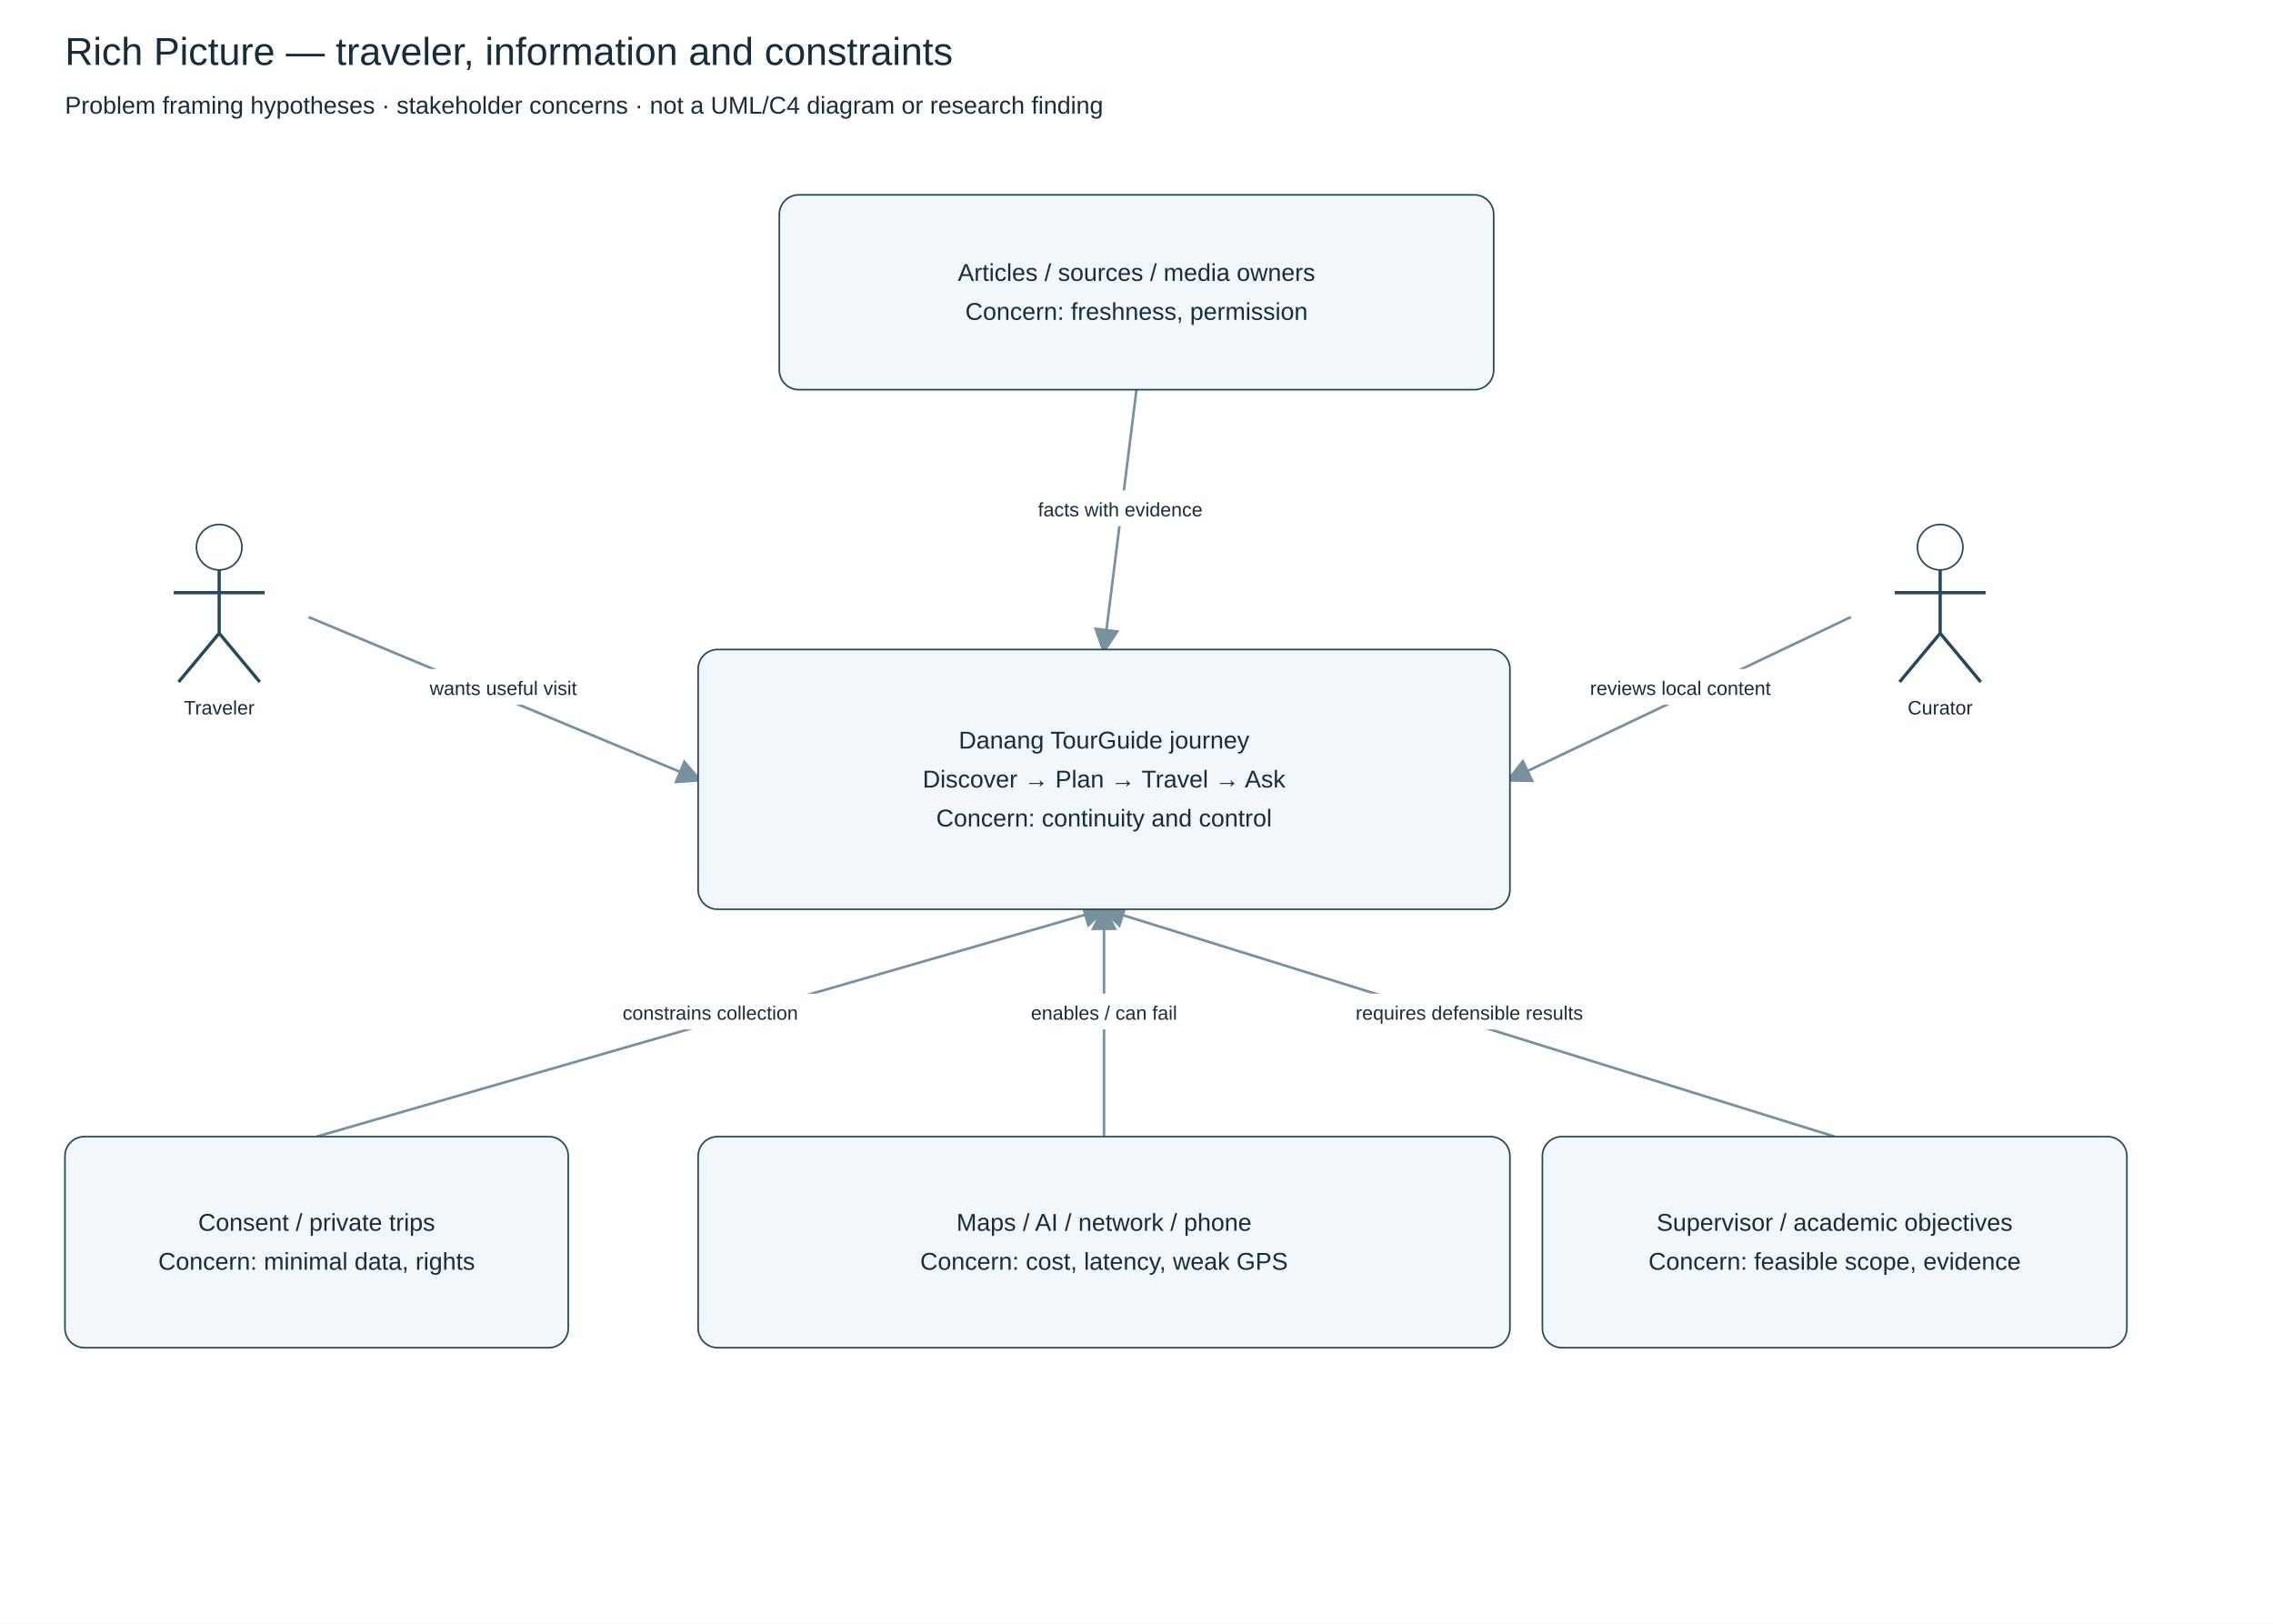
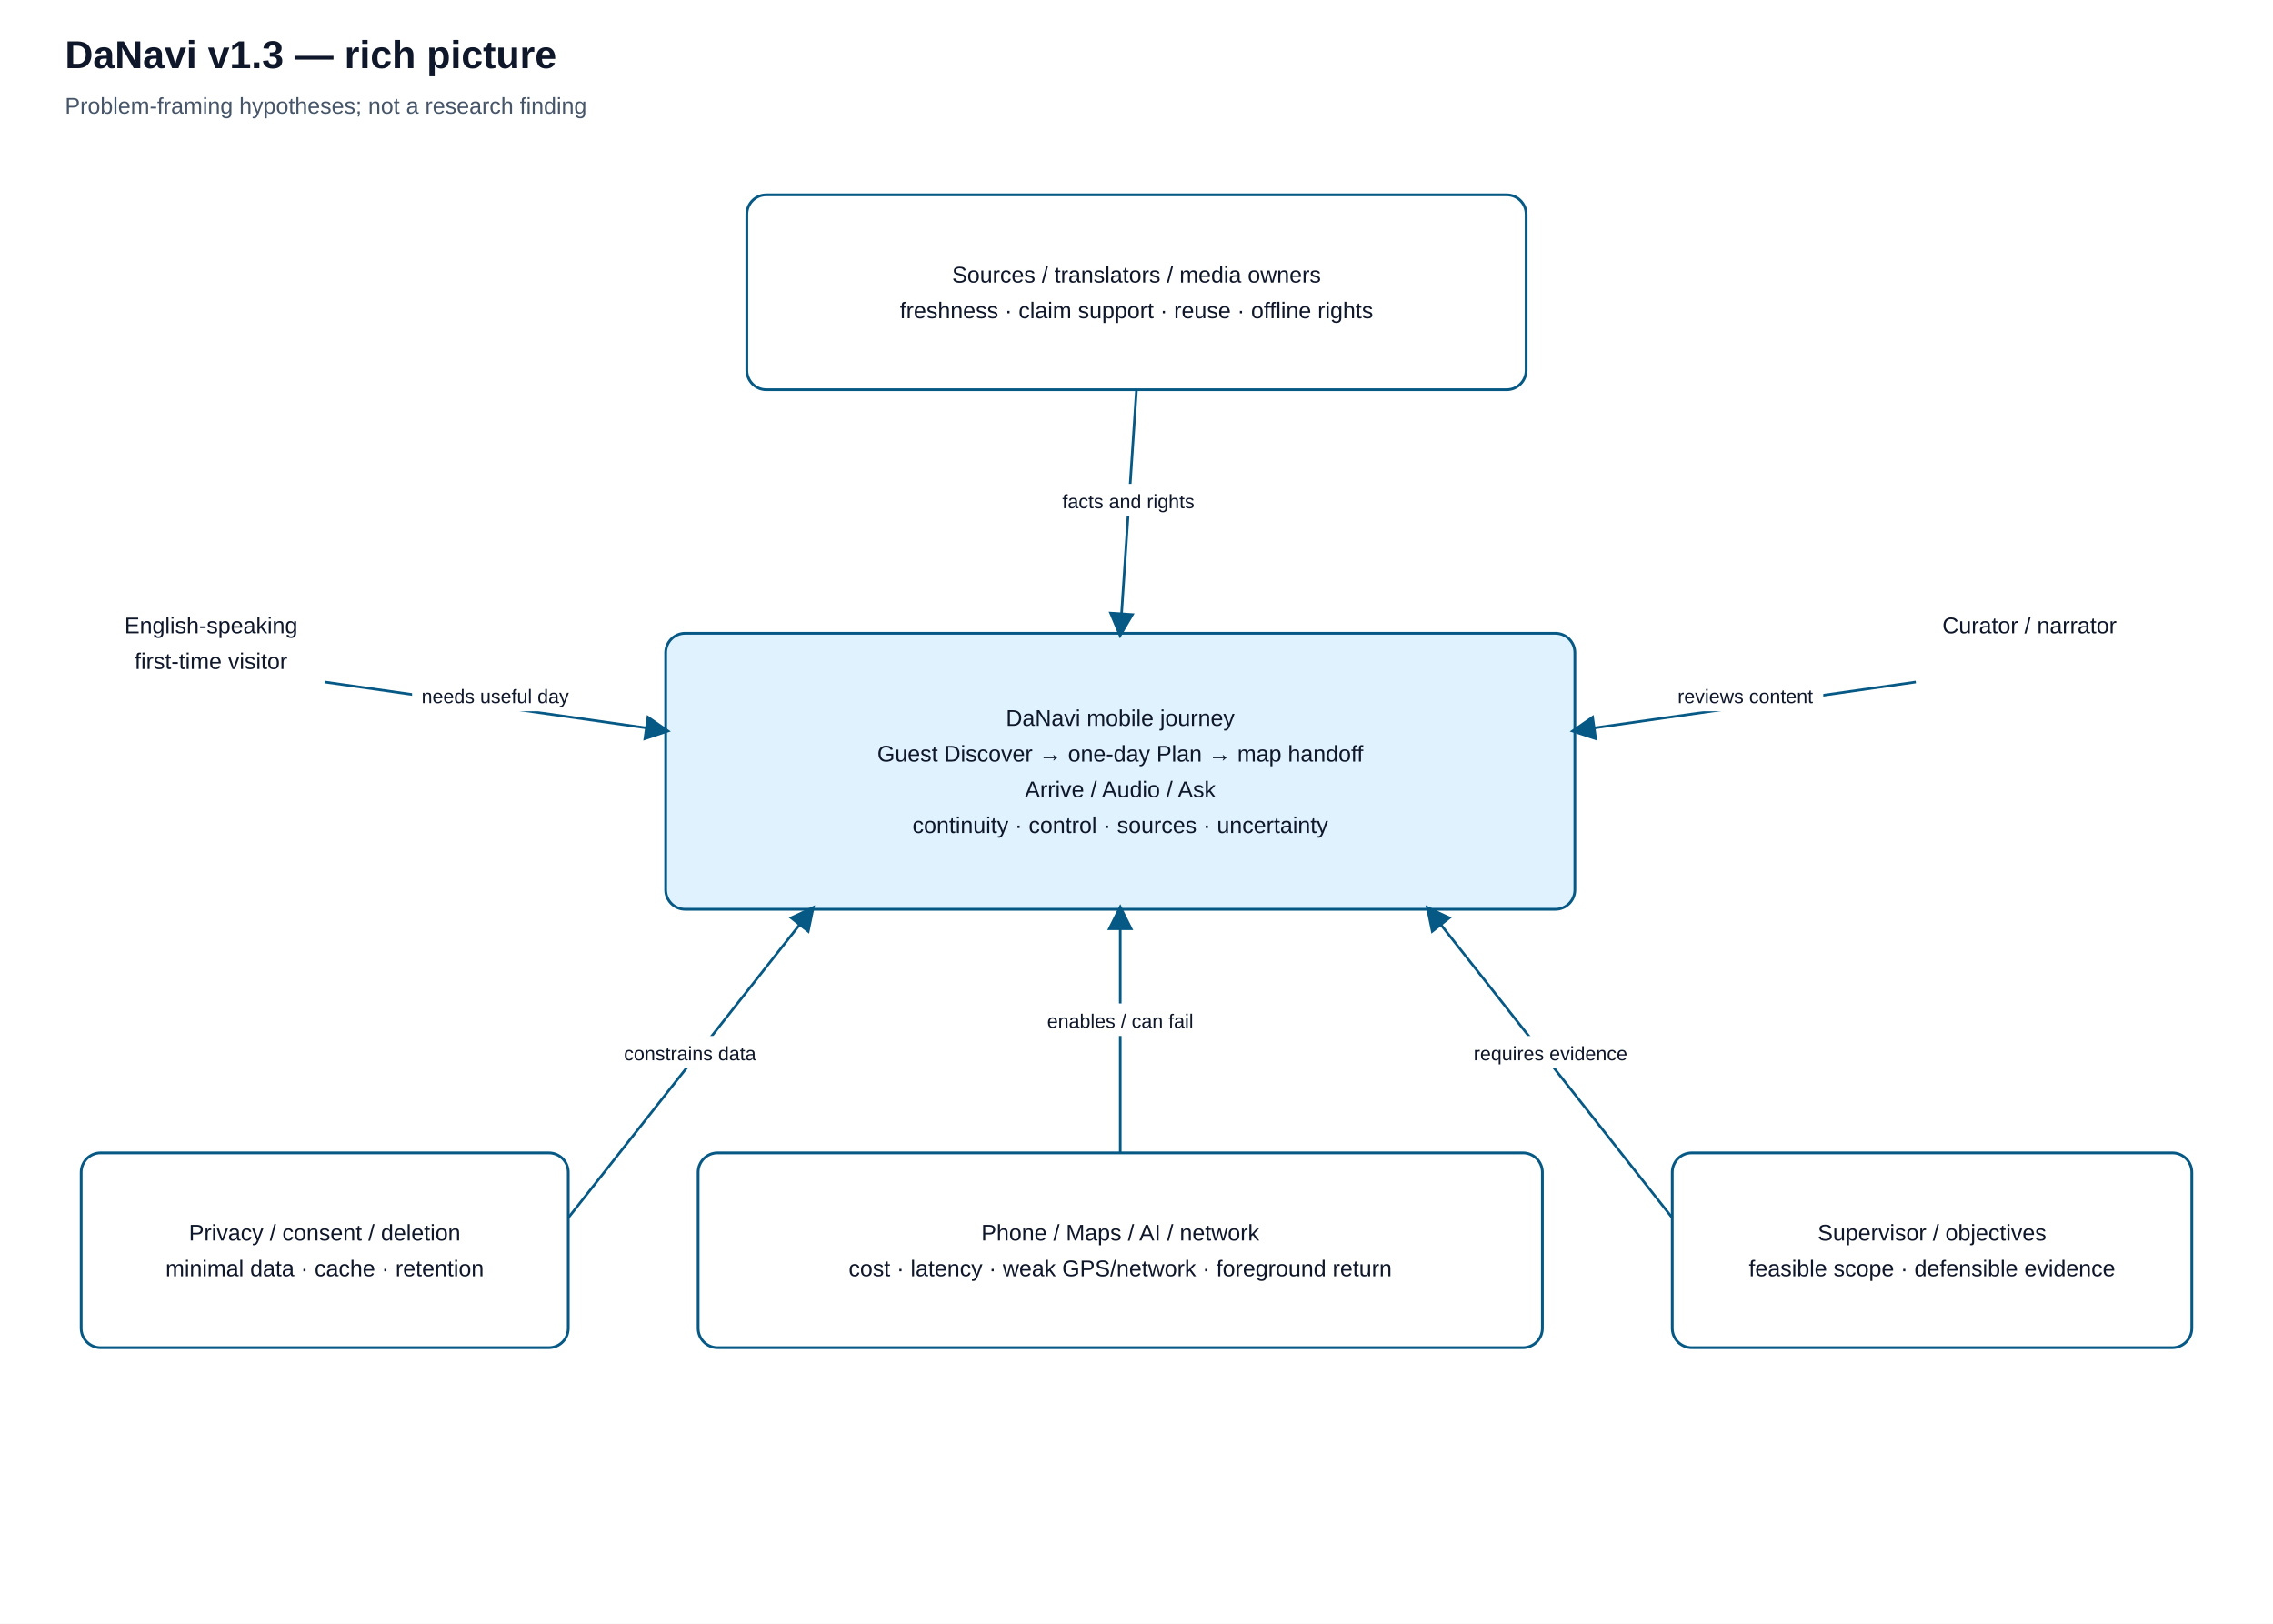
<svg xmlns="http://www.w3.org/2000/svg" width="1400" height="1000" viewBox="0 0 1400 1000">
  <defs>
-     <marker id="arrow" markerWidth="10" markerHeight="10" refX="8" refY="5" orient="auto">
-       <path d="M0,0 L10,5 L0,10z" fill="#78919e" />
-     </marker>
-     <marker id="diamond" markerWidth="14" markerHeight="12" refX="2" refY="6" orient="auto">
-       <path d="M0,6 L6,0 L12,6 L6,12z" fill="#78919e" />
+     <marker id="a" markerWidth="10" markerHeight="10" refX="8" refY="5" orient="auto">
+       <path d="M0,0 L10,5 L0,10z" fill="#075985" />
    </marker>
  </defs>
-   <g font-family="Arial, sans-serif" fill="#172d3c">
-     <rect width="100%" height="100%" fill="white" />
-     <text x="40" y="40" font-size="24">Rich Picture — traveler, information and constraints</text>
-     <text x="40" y="70" font-size="15">Problem framing hypotheses · stakeholder concerns · not a UML/C4 diagram or research finding</text>
-     <polyline points="190,380 430,480" fill="none" stroke="#78919e" stroke-width="1.6" marker-end="url(#arrow)" />
-     <rect x="239.2" y="412" width="141.6" height="22" fill="white" />
-     <text x="310" y="428" text-anchor="middle" font-size="12">wants useful visit</text>
-     <polyline points="1140,380 930,480" fill="none" stroke="#78919e" stroke-width="1.6" marker-end="url(#arrow)" />
-     <rect x="953.4" y="412" width="163.2" height="22" fill="white" />
-     <text x="1035" y="428" text-anchor="middle" font-size="12">reviews local content</text>
-     <polyline points="700,240 680,400" fill="none" stroke="#78919e" stroke-width="1.6" marker-end="url(#arrow)" />
-     <rect x="615.6" y="302" width="148.8" height="22" fill="white" />
-     <text x="690" y="318" text-anchor="middle" font-size="12">facts with evidence</text>
-     <polyline points="680,700 680,560" fill="none" stroke="#78919e" stroke-width="1.6" marker-end="url(#arrow)" />
-     <rect x="609.2" y="612" width="141.6" height="22" fill="white" />
-     <text x="680" y="628" text-anchor="middle" font-size="12">enables / can fail</text>
-     <polyline points="1130,700 680,560" fill="none" stroke="#78919e" stroke-width="1.6" marker-end="url(#arrow)" />
-     <rect x="801.8" y="612" width="206.4" height="22" fill="white" />
-     <text x="905" y="628" text-anchor="middle" font-size="12">requires defensible results</text>
-     <polyline points="195,700 680,560" fill="none" stroke="#78919e" stroke-width="1.6" marker-end="url(#arrow)" />
-     <rect x="355.9" y="612" width="163.2" height="22" fill="white" />
-     <text x="437.5" y="628" text-anchor="middle" font-size="12">constrains collection</text>
-     <circle cx="135" cy="337" r="14" fill="white" stroke="#27485b" />
-     <path d="M135 351V390M107 365H163M135 390L110 420M135 390L160 420" fill="none" stroke="#27485b" stroke-width="2" />
-     <text x="135" y="440" text-anchor="middle">Traveler</text>
-     <circle cx="1195" cy="337" r="14" fill="white" stroke="#27485b" />
-     <path d="M1195 351V390M1167 365H1223M1195 390L1170 420M1195 390L1220 420" fill="none" stroke="#27485b" stroke-width="2" />
-     <text x="1195" y="440" text-anchor="middle">Curator</text>
-     <rect x="480" y="120" width="440" height="120" rx="12" fill="#f1f7fa" stroke="#27485b" />
-     <text x="700" y="173" text-anchor="middle" font-size="15">Articles / sources / media owners</text>
-     <text x="700" y="197" text-anchor="middle" font-size="15">Concern: freshness, permission</text>
-     <rect x="430" y="400" width="500" height="160" rx="12" fill="#f1f7fa" stroke="#27485b" />
-     <text x="680" y="461" text-anchor="middle" font-size="15">Danang TourGuide journey</text>
-     <text x="680" y="485" text-anchor="middle" font-size="15">Discover → Plan → Travel → Ask</text>
-     <text x="680" y="509" text-anchor="middle" font-size="15">Concern: continuity and control</text>
-     <rect x="430" y="700" width="500" height="130" rx="12" fill="#f1f7fa" stroke="#27485b" />
-     <text x="680" y="758" text-anchor="middle" font-size="15">Maps / AI / network / phone</text>
-     <text x="680" y="782" text-anchor="middle" font-size="15">Concern: cost, latency, weak GPS</text>
-     <rect x="950" y="700" width="360" height="130" rx="12" fill="#f1f7fa" stroke="#27485b" />
-     <text x="1130" y="758" text-anchor="middle" font-size="15">Supervisor / academic objectives</text>
-     <text x="1130" y="782" text-anchor="middle" font-size="15">Concern: feasible scope, evidence</text>
-     <rect x="40" y="700" width="310" height="130" rx="12" fill="#f1f7fa" stroke="#27485b" />
-     <text x="195" y="758" text-anchor="middle" font-size="15">Consent / private trips</text>
-     <text x="195" y="782" text-anchor="middle" font-size="15">Concern: minimal data, rights</text>
+   <rect width="100%" height="100%" fill="#fff" />
+   <g font-family="Arial, sans-serif" fill="#0F172A">
+     <text x="40" y="42" font-size="24" font-weight="700">DaNavi v1.3 — rich picture</text>
+     <text x="40" y="70" font-size="14" fill="#475569">Problem-framing hypotheses; not a research finding</text>
+     <rect x="460" y="120" width="480" height="120" rx="12" fill="#fff" stroke="#075985" stroke-width="1.7" />
+     <text x="700" y="174" text-anchor="middle" font-size="14" fill="#0F172A" font-weight="400">Sources / translators / media owners</text>
+     <text x="700" y="196" text-anchor="middle" font-size="14" fill="#0F172A" font-weight="400">freshness · claim support · reuse · offline rights</text>
+     <rect x="410" y="390" width="560" height="170" rx="12" fill="#E0F2FE" stroke="#075985" stroke-width="1.7" />
+     <text x="690" y="447" text-anchor="middle" font-size="14" fill="#0F172A" font-weight="400">DaNavi mobile journey</text>
+     <text x="690" y="469" text-anchor="middle" font-size="14" fill="#0F172A" font-weight="400">Guest Discover → one-day Plan → map handoff</text>
+     <text x="690" y="491" text-anchor="middle" font-size="14" fill="#0F172A" font-weight="400">Arrive / Audio / Ask</text>
+     <text x="690" y="513" text-anchor="middle" font-size="14" fill="#0F172A" font-weight="400">continuity · control · sources · uncertainty</text>
+     <rect x="430" y="710" width="520" height="120" rx="12" fill="#fff" stroke="#075985" stroke-width="1.7" />
+     <text x="690" y="764" text-anchor="middle" font-size="14" fill="#0F172A" font-weight="400">Phone / Maps / AI / network</text>
+     <text x="690" y="786" text-anchor="middle" font-size="14" fill="#0F172A" font-weight="400">cost · latency · weak GPS/network · foreground return</text>
+     <rect x="50" y="710" width="300" height="120" rx="12" fill="#fff" stroke="#075985" stroke-width="1.7" />
+     <text x="200" y="764" text-anchor="middle" font-size="14" fill="#0F172A" font-weight="400">Privacy / consent / deletion</text>
+     <text x="200" y="786" text-anchor="middle" font-size="14" fill="#0F172A" font-weight="400">minimal data · cache · retention</text>
+     <rect x="1030" y="710" width="320" height="120" rx="12" fill="#fff" stroke="#075985" stroke-width="1.7" />
+     <text x="1190" y="764" text-anchor="middle" font-size="14" fill="#0F172A" font-weight="400">Supervisor / objectives</text>
+     <text x="1190" y="786" text-anchor="middle" font-size="14" fill="#0F172A" font-weight="400">feasible scope · defensible evidence</text>
+     <text x="130" y="390" text-anchor="middle" font-size="14" fill="#0F172A" font-weight="400">English-speaking</text>
+     <text x="130" y="412" text-anchor="middle" font-size="14" fill="#0F172A" font-weight="400">first-time visitor</text>
+     <text x="1250" y="390" text-anchor="middle" font-size="14" fill="#0F172A" font-weight="400">Curator / narrator</text>
+     <line x1="200" y1="420" x2="410" y2="450" stroke="#075985" stroke-width="1.6" marker-end="url(#a)" />
+     <rect x="253.8" y="418" width="102.4" height="20" fill="#fff" />
+     <text x="305" y="433" text-anchor="middle" font-size="12">needs useful day</text>
+     <line x1="1180" y1="420" x2="970" y2="450" stroke="#075985" stroke-width="1.6" marker-end="url(#a)" />
+     <rect x="1027" y="418" width="96" height="20" fill="#fff" />
+     <text x="1075" y="433" text-anchor="middle" font-size="12">reviews content</text>
+     <line x1="700" y1="240" x2="690" y2="390" stroke="#075985" stroke-width="1.6" marker-end="url(#a)" />
+     <rect x="643.8" y="298" width="102.4" height="20" fill="#fff" />
+     <text x="695" y="313" text-anchor="middle" font-size="12">facts and rights</text>
+     <line x1="690" y1="710" x2="690" y2="560" stroke="#075985" stroke-width="1.6" marker-end="url(#a)" />
+     <rect x="632.4" y="618" width="115.2" height="20" fill="#fff" />
+     <text x="690" y="633" text-anchor="middle" font-size="12">enables / can fail</text>
+     <line x1="350" y1="750" x2="500" y2="560" stroke="#075985" stroke-width="1.6" marker-end="url(#a)" />
+     <rect x="377" y="638" width="96" height="20" fill="#fff" />
+     <text x="425" y="653" text-anchor="middle" font-size="12">constrains data</text>
+     <line x1="1030" y1="750" x2="880" y2="560" stroke="#075985" stroke-width="1.6" marker-end="url(#a)" />
+     <rect x="900.6" y="638" width="108.8" height="20" fill="#fff" />
+     <text x="955" y="653" text-anchor="middle" font-size="12">requires evidence</text>
  </g>
</svg>
